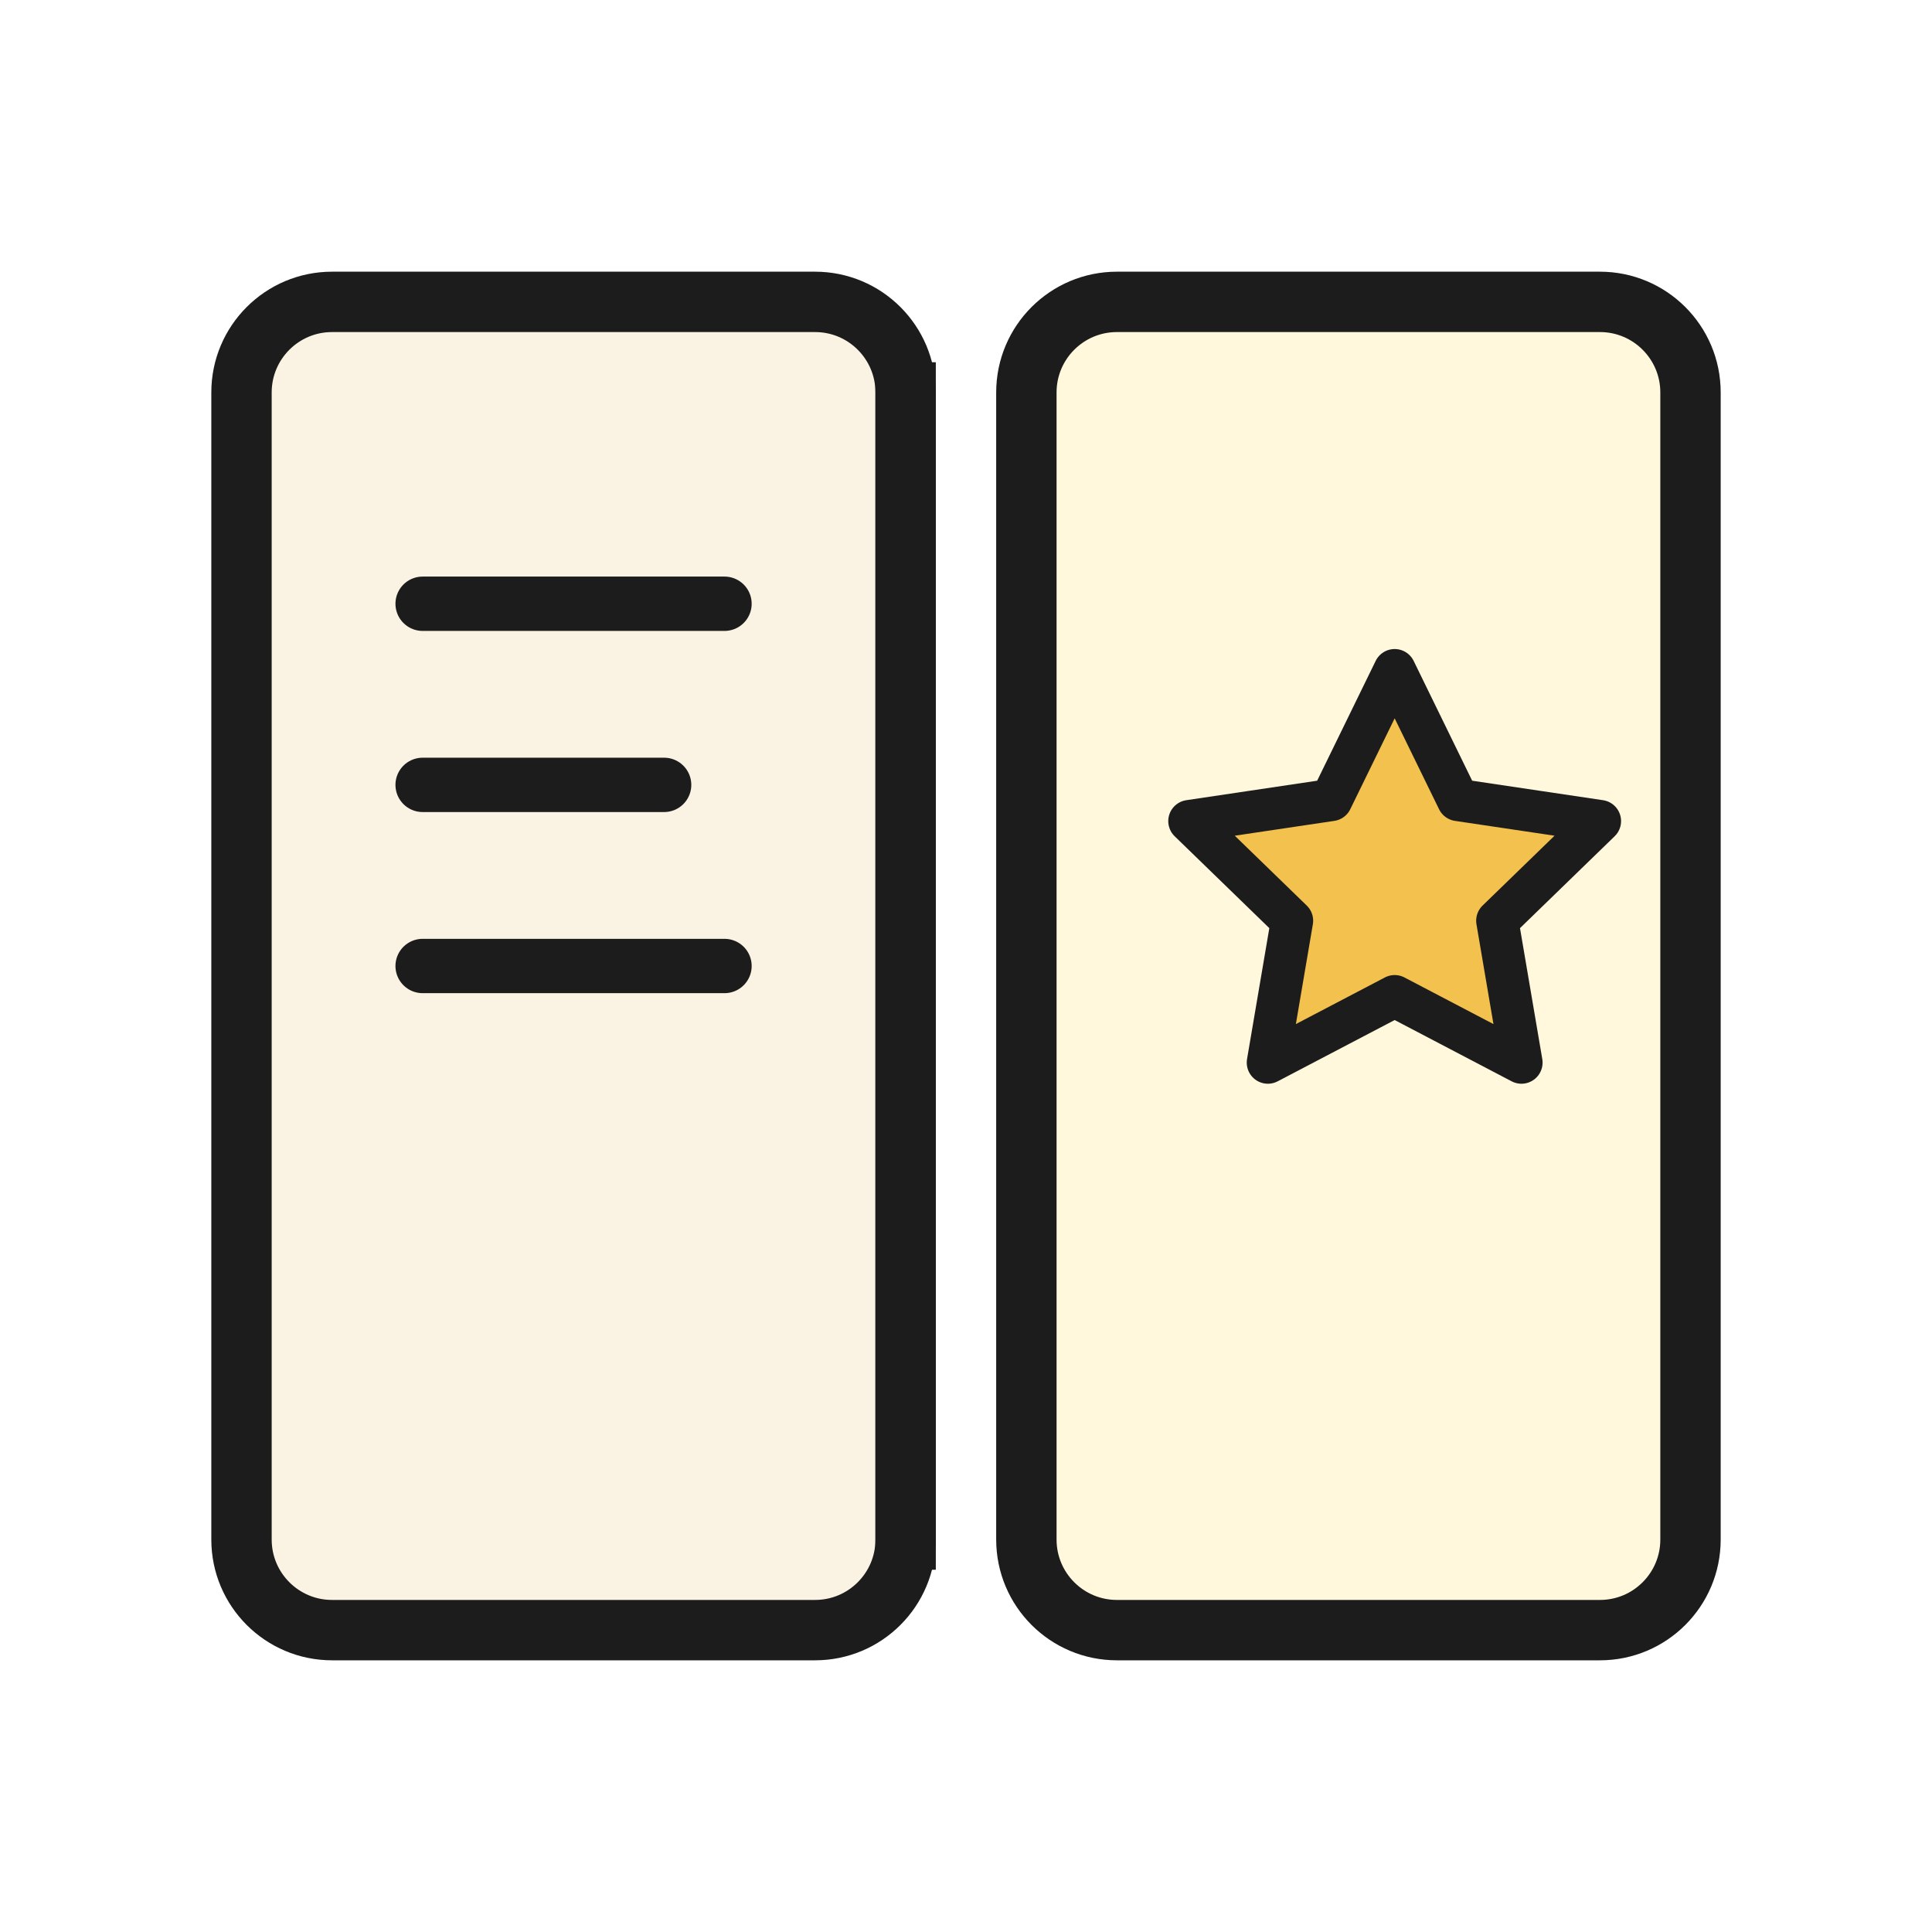
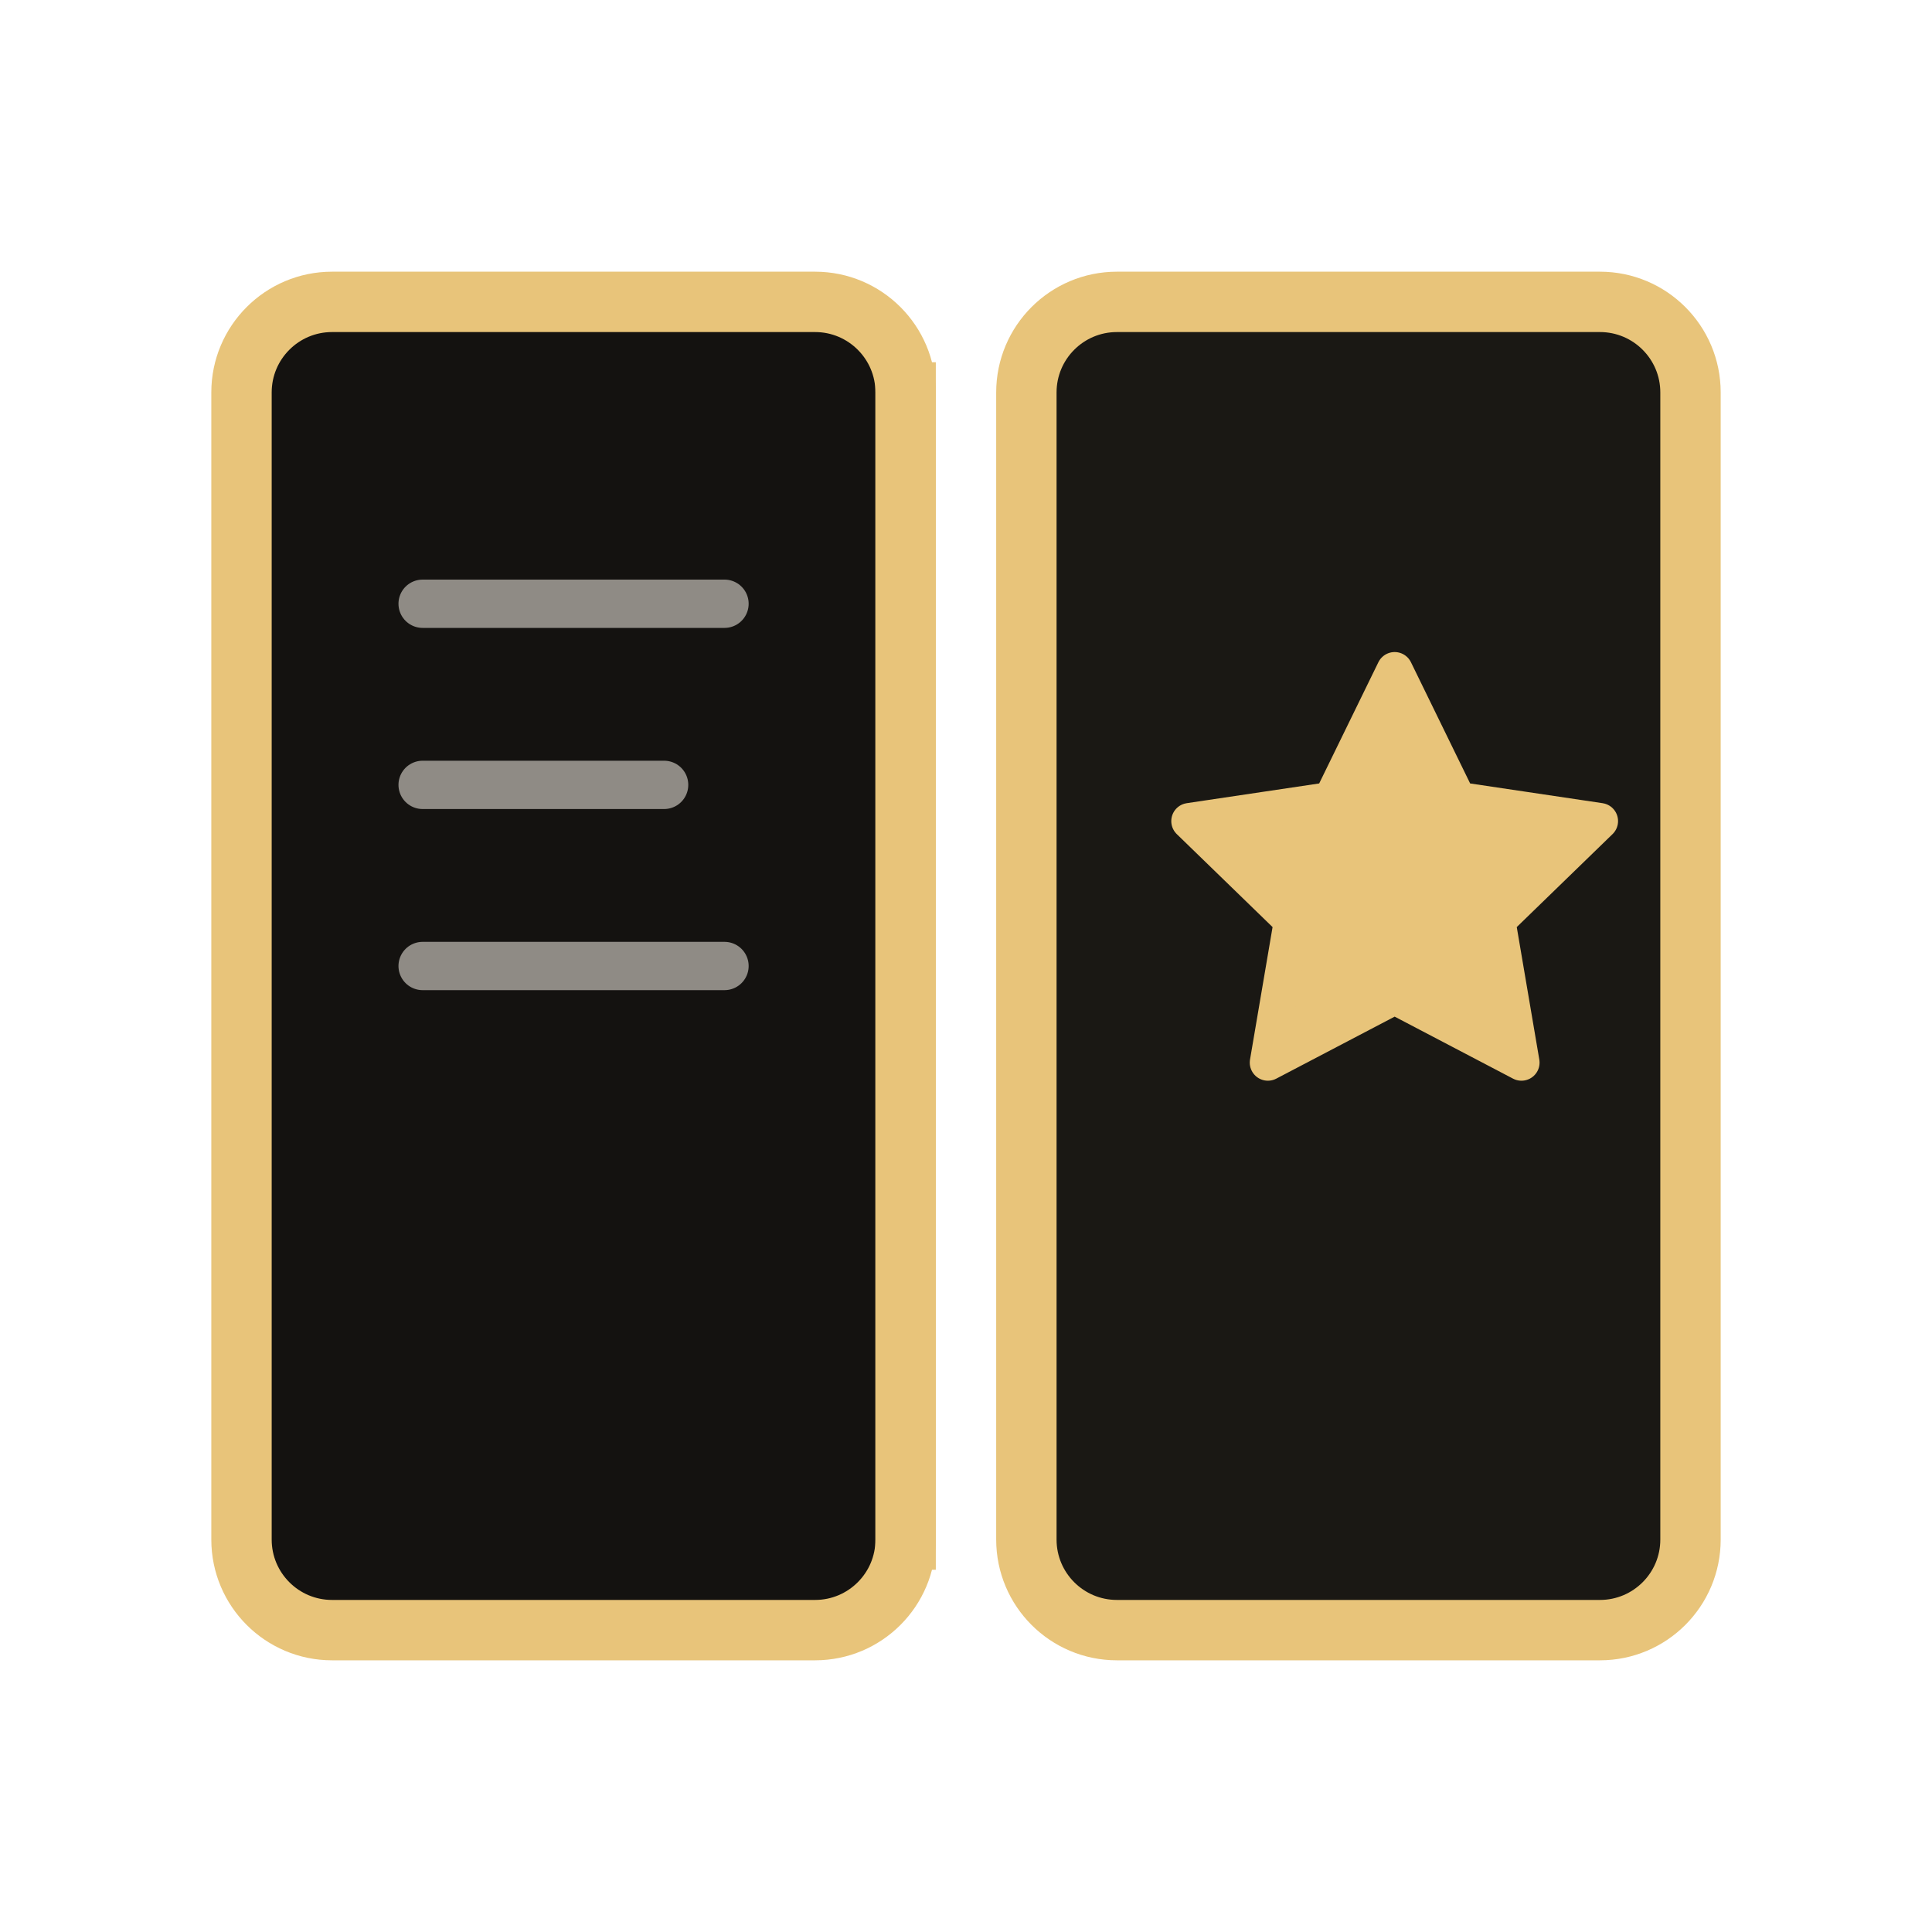
<svg xmlns="http://www.w3.org/2000/svg" viewBox="0 0 64 64" fill="none">
-   <rect x="8" y="10" width="22" height="44" rx="3" fill="#faf3e3" stroke="#1c1c1c" stroke-width="2" />
-   <rect x="34" y="10" width="22" height="44" rx="3" fill="#fff8dc" stroke="#1c1c1c" stroke-width="2" />
-   <path d="M30 12v40" stroke="#1c1c1c" stroke-width="2" />
-   <path d="M14 20h10M14 26h8M14 32h10" stroke="#1c1c1c" stroke-width="1.8" stroke-linecap="round" />
-   <path d="M46.2 22.2l2.1 4.3 4.7.7-3.4 3.3.8 4.7-4.2-2.2-4.2 2.2.8-4.7-3.4-3.3 4.7-.7z" fill="#f2c14e" stroke="#1c1c1c" stroke-width="1.4" stroke-linejoin="round" />
+   <rect x="8" y="10" width="22" height="44" rx="3" fill="#141210" stroke="#e8c47a" stroke-width="2" />
+   <rect x="34" y="10" width="22" height="44" rx="3" fill="#1a1814" stroke="#e8c47a" stroke-width="2" />
+   <path d="M30 12v40" stroke="#e8c47a" stroke-width="2" />
+   <path d="M14 20h10M14 26h8M14 32h10" stroke="#f4efe6" stroke-width="1.6" stroke-linecap="round" opacity="0.55" />
+   <path d="M46.2 22.2l2.1 4.3 4.7.7-3.4 3.3.8 4.7-4.2-2.2-4.2 2.2.8-4.7-3.4-3.3 4.7-.7z" fill="#e8c47a" stroke="#e8c47a" stroke-width="1.2" stroke-linejoin="round" />
</svg>
